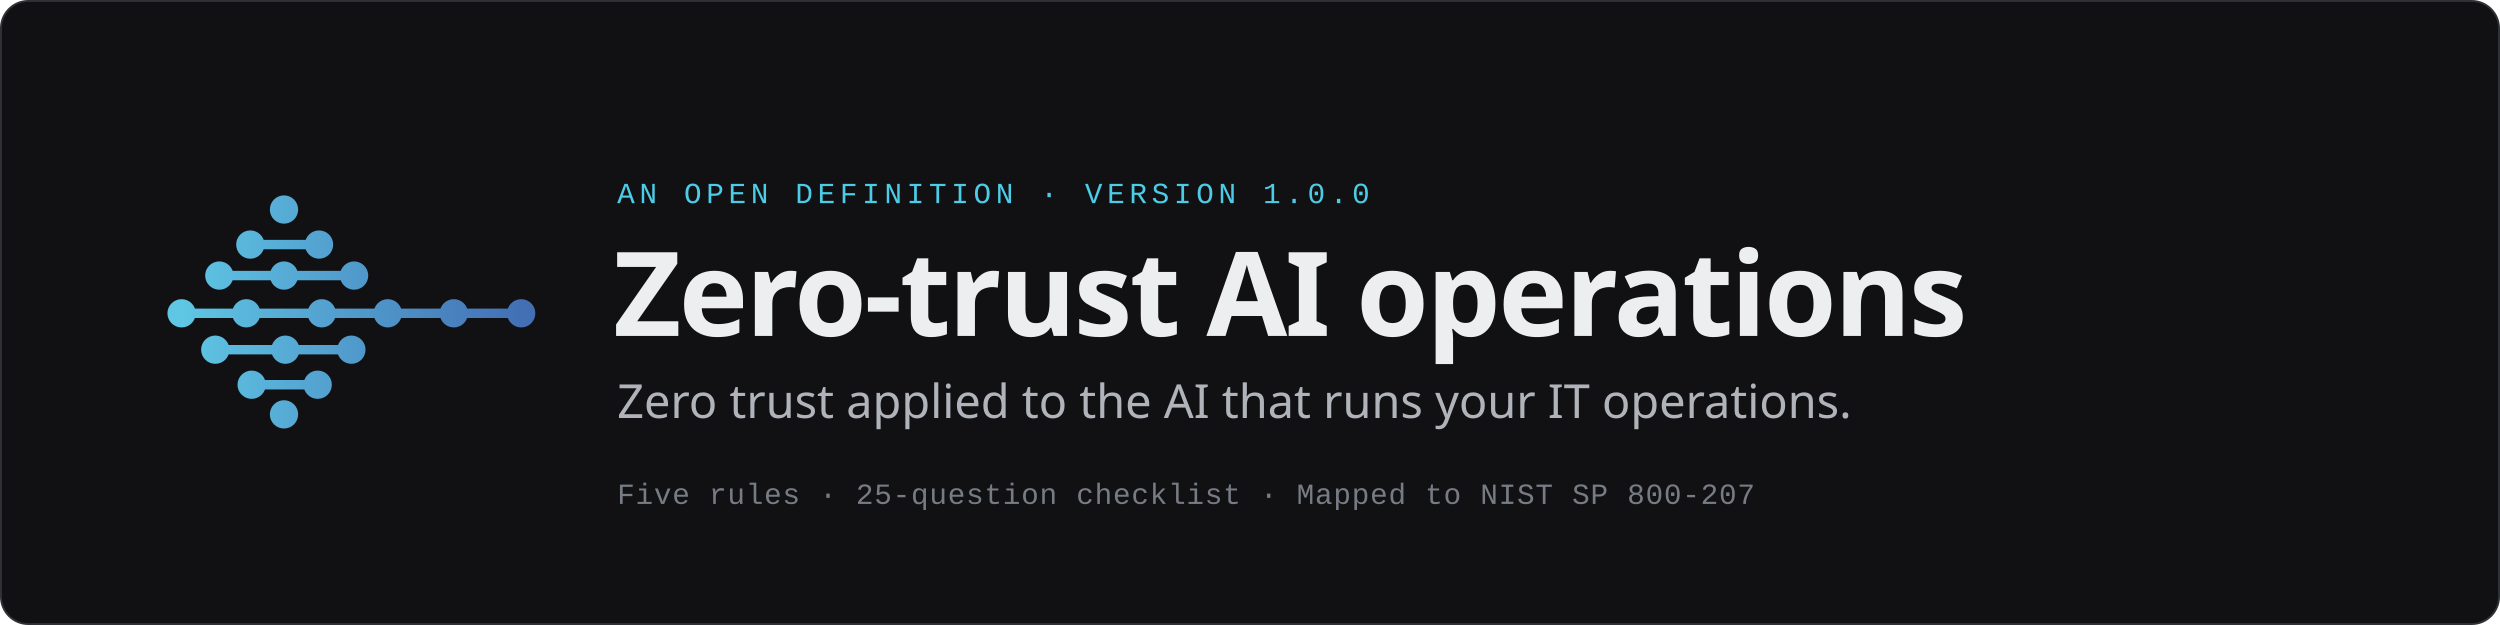
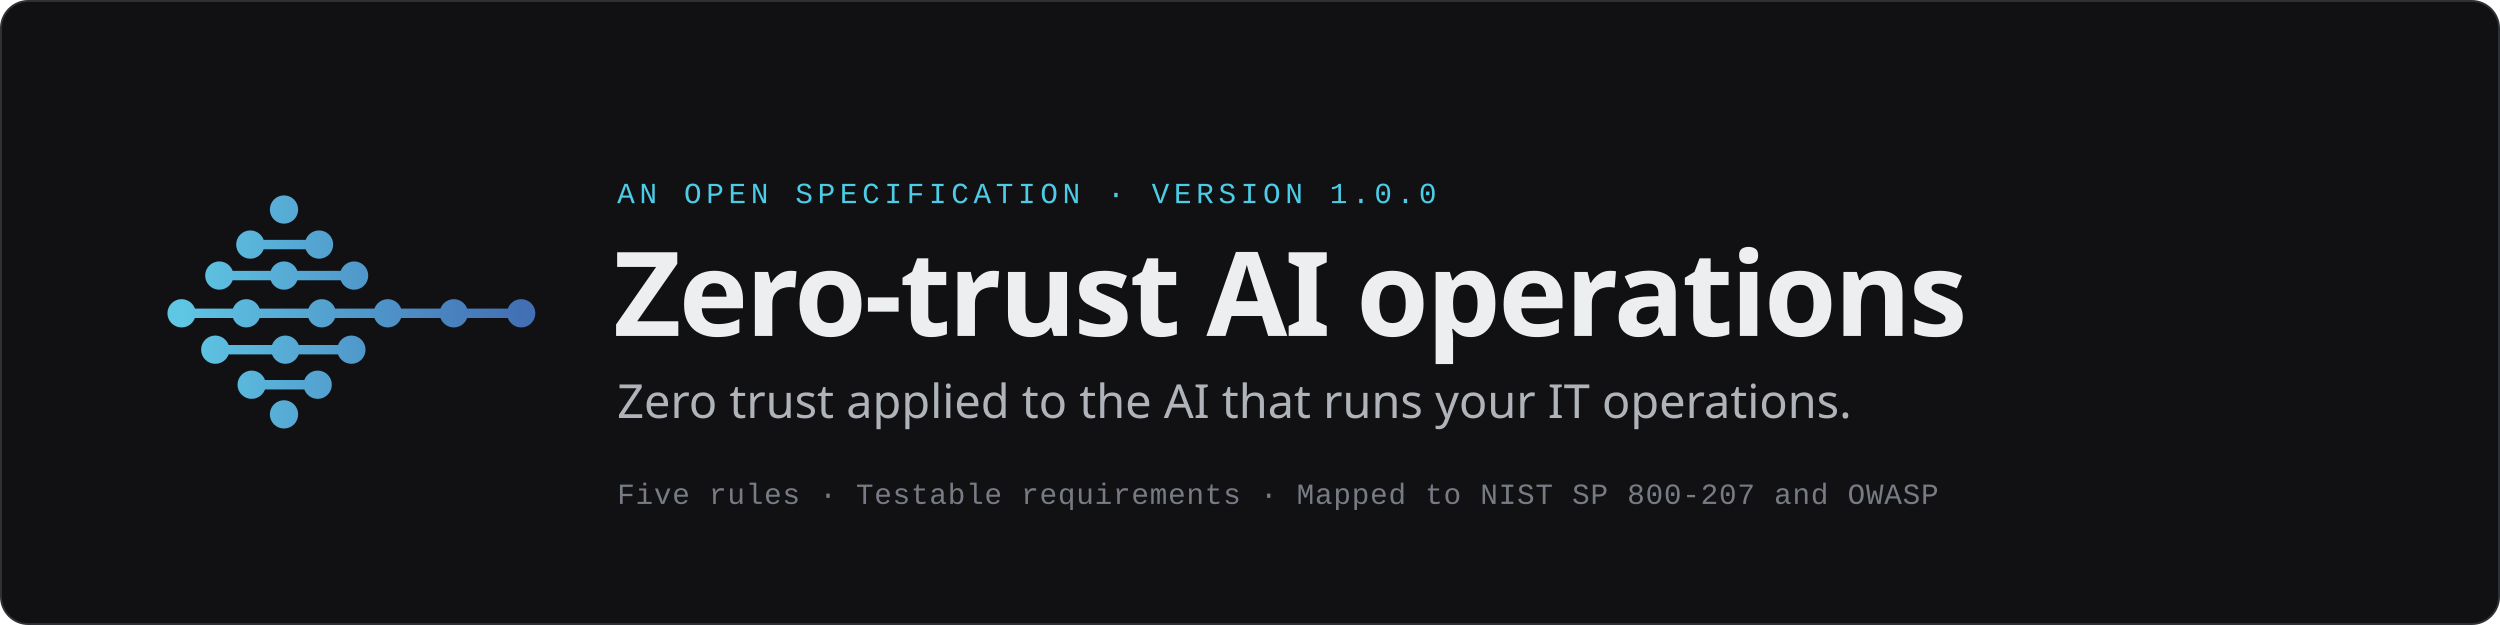
<svg xmlns="http://www.w3.org/2000/svg" width="1280" height="320" viewBox="0 0 1280 320" role="img" aria-label="Zero-trust AI operations: zero trust applied to the AI that runs your IT operations">
  <rect x="0.5" y="0.5" width="1279" height="319" rx="14" fill="#111113" stroke="#2e3135" />
  <defs>
    <linearGradient id="g-dark" x1="6.5" y1="0" x2="132.5" y2="0" gradientUnits="userSpaceOnUse">
      <stop offset="0" stop-color="#5fc6e4" />
      <stop offset="1" stop-color="#4370b5" />
    </linearGradient>
  </defs>
  <g transform="translate(84 99) scale(1.38)" fill="url(#g-dark)" stroke="url(#g-dark)">
    <circle cx="44.5" cy="6.0" r="5.25" stroke="none" />
    <line x1="32.0" y1="19.0" x2="57.5" y2="19.0" stroke-width="3.5" stroke-linecap="round" />
    <circle cx="32.0" cy="19.0" r="5.25" stroke="none" />
    <circle cx="57.5" cy="19.0" r="5.25" stroke="none" />
    <line x1="20.5" y1="30.5" x2="70.5" y2="30.5" stroke-width="3.5" stroke-linecap="round" />
    <circle cx="20.5" cy="30.5" r="5.25" stroke="none" />
    <circle cx="44.5" cy="30.5" r="5.25" stroke="none" />
    <circle cx="70.5" cy="30.5" r="5.25" stroke="none" />
    <line x1="6.5" y1="44.5" x2="132.5" y2="44.5" stroke-width="3.5" stroke-linecap="round" />
    <circle cx="6.5" cy="44.5" r="5.25" stroke="none" />
    <circle cx="30.5" cy="44.5" r="5.25" stroke="none" />
    <circle cx="58.5" cy="44.5" r="5.25" stroke="none" />
    <circle cx="83.0" cy="44.5" r="5.25" stroke="none" />
    <circle cx="107.5" cy="44.5" r="5.25" stroke="none" />
    <circle cx="132.5" cy="44.5" r="5.25" stroke="none" />
    <line x1="19.0" y1="58.0" x2="69.5" y2="58.0" stroke-width="3.5" stroke-linecap="round" />
    <circle cx="19.0" cy="58.0" r="5.25" stroke="none" />
    <circle cx="45.0" cy="58.0" r="5.25" stroke="none" />
    <circle cx="69.5" cy="58.0" r="5.25" stroke="none" />
    <line x1="32.5" y1="71.0" x2="57.0" y2="71.0" stroke-width="3.5" stroke-linecap="round" />
    <circle cx="32.5" cy="71.0" r="5.25" stroke="none" />
    <circle cx="57.0" cy="71.0" r="5.25" stroke="none" />
    <circle cx="44.5" cy="82.0" r="5.25" stroke="none" />
  </g>
  <g font-family="-apple-system, BlinkMacSystemFont, 'Segoe UI', 'Noto Sans', Helvetica, Arial, sans-serif">
-     <text x="316" y="104" font-family="ui-monospace, SFMono-Regular, 'SF Mono', Menlo, Consolas, 'Liberation Mono', monospace" font-size="15" letter-spacing="2.4" fill="#4ccce6">AN OPEN DEFINITION · VERSION 1.0.0</text>
+     <text x="316" y="104" font-family="ui-monospace, SFMono-Regular, 'SF Mono', Menlo, Consolas, 'Liberation Mono', monospace" font-size="15" letter-spacing="2.4" fill="#4ccce6">AN OPEN SPECIFICATION · VERSION 1.0.0</text>
    <text x="314" y="172" font-size="60" font-weight="700" letter-spacing="-1.2" fill="#edeef0">Zero-trust AI operations</text>
    <text x="316" y="214" font-size="24" fill="#b0b4ba">Zero trust applied to the AI that runs your IT operations.</text>
-     <text x="316" y="258" font-family="ui-monospace, SFMono-Regular, 'SF Mono', Menlo, Consolas, 'Liberation Mono', monospace" font-size="15" letter-spacing="0.4" fill="#777b84">Five rules · 25-question checklist · Mapped to NIST SP 800-207</text>
+     <text x="316" y="258" font-family="ui-monospace, SFMono-Regular, 'SF Mono', Menlo, Consolas, 'Liberation Mono', monospace" font-size="15" letter-spacing="0.4" fill="#777b84">Five rules · Testable requirements · Mapped to NIST SP 800-207 and OWASP</text>
  </g>
</svg>
